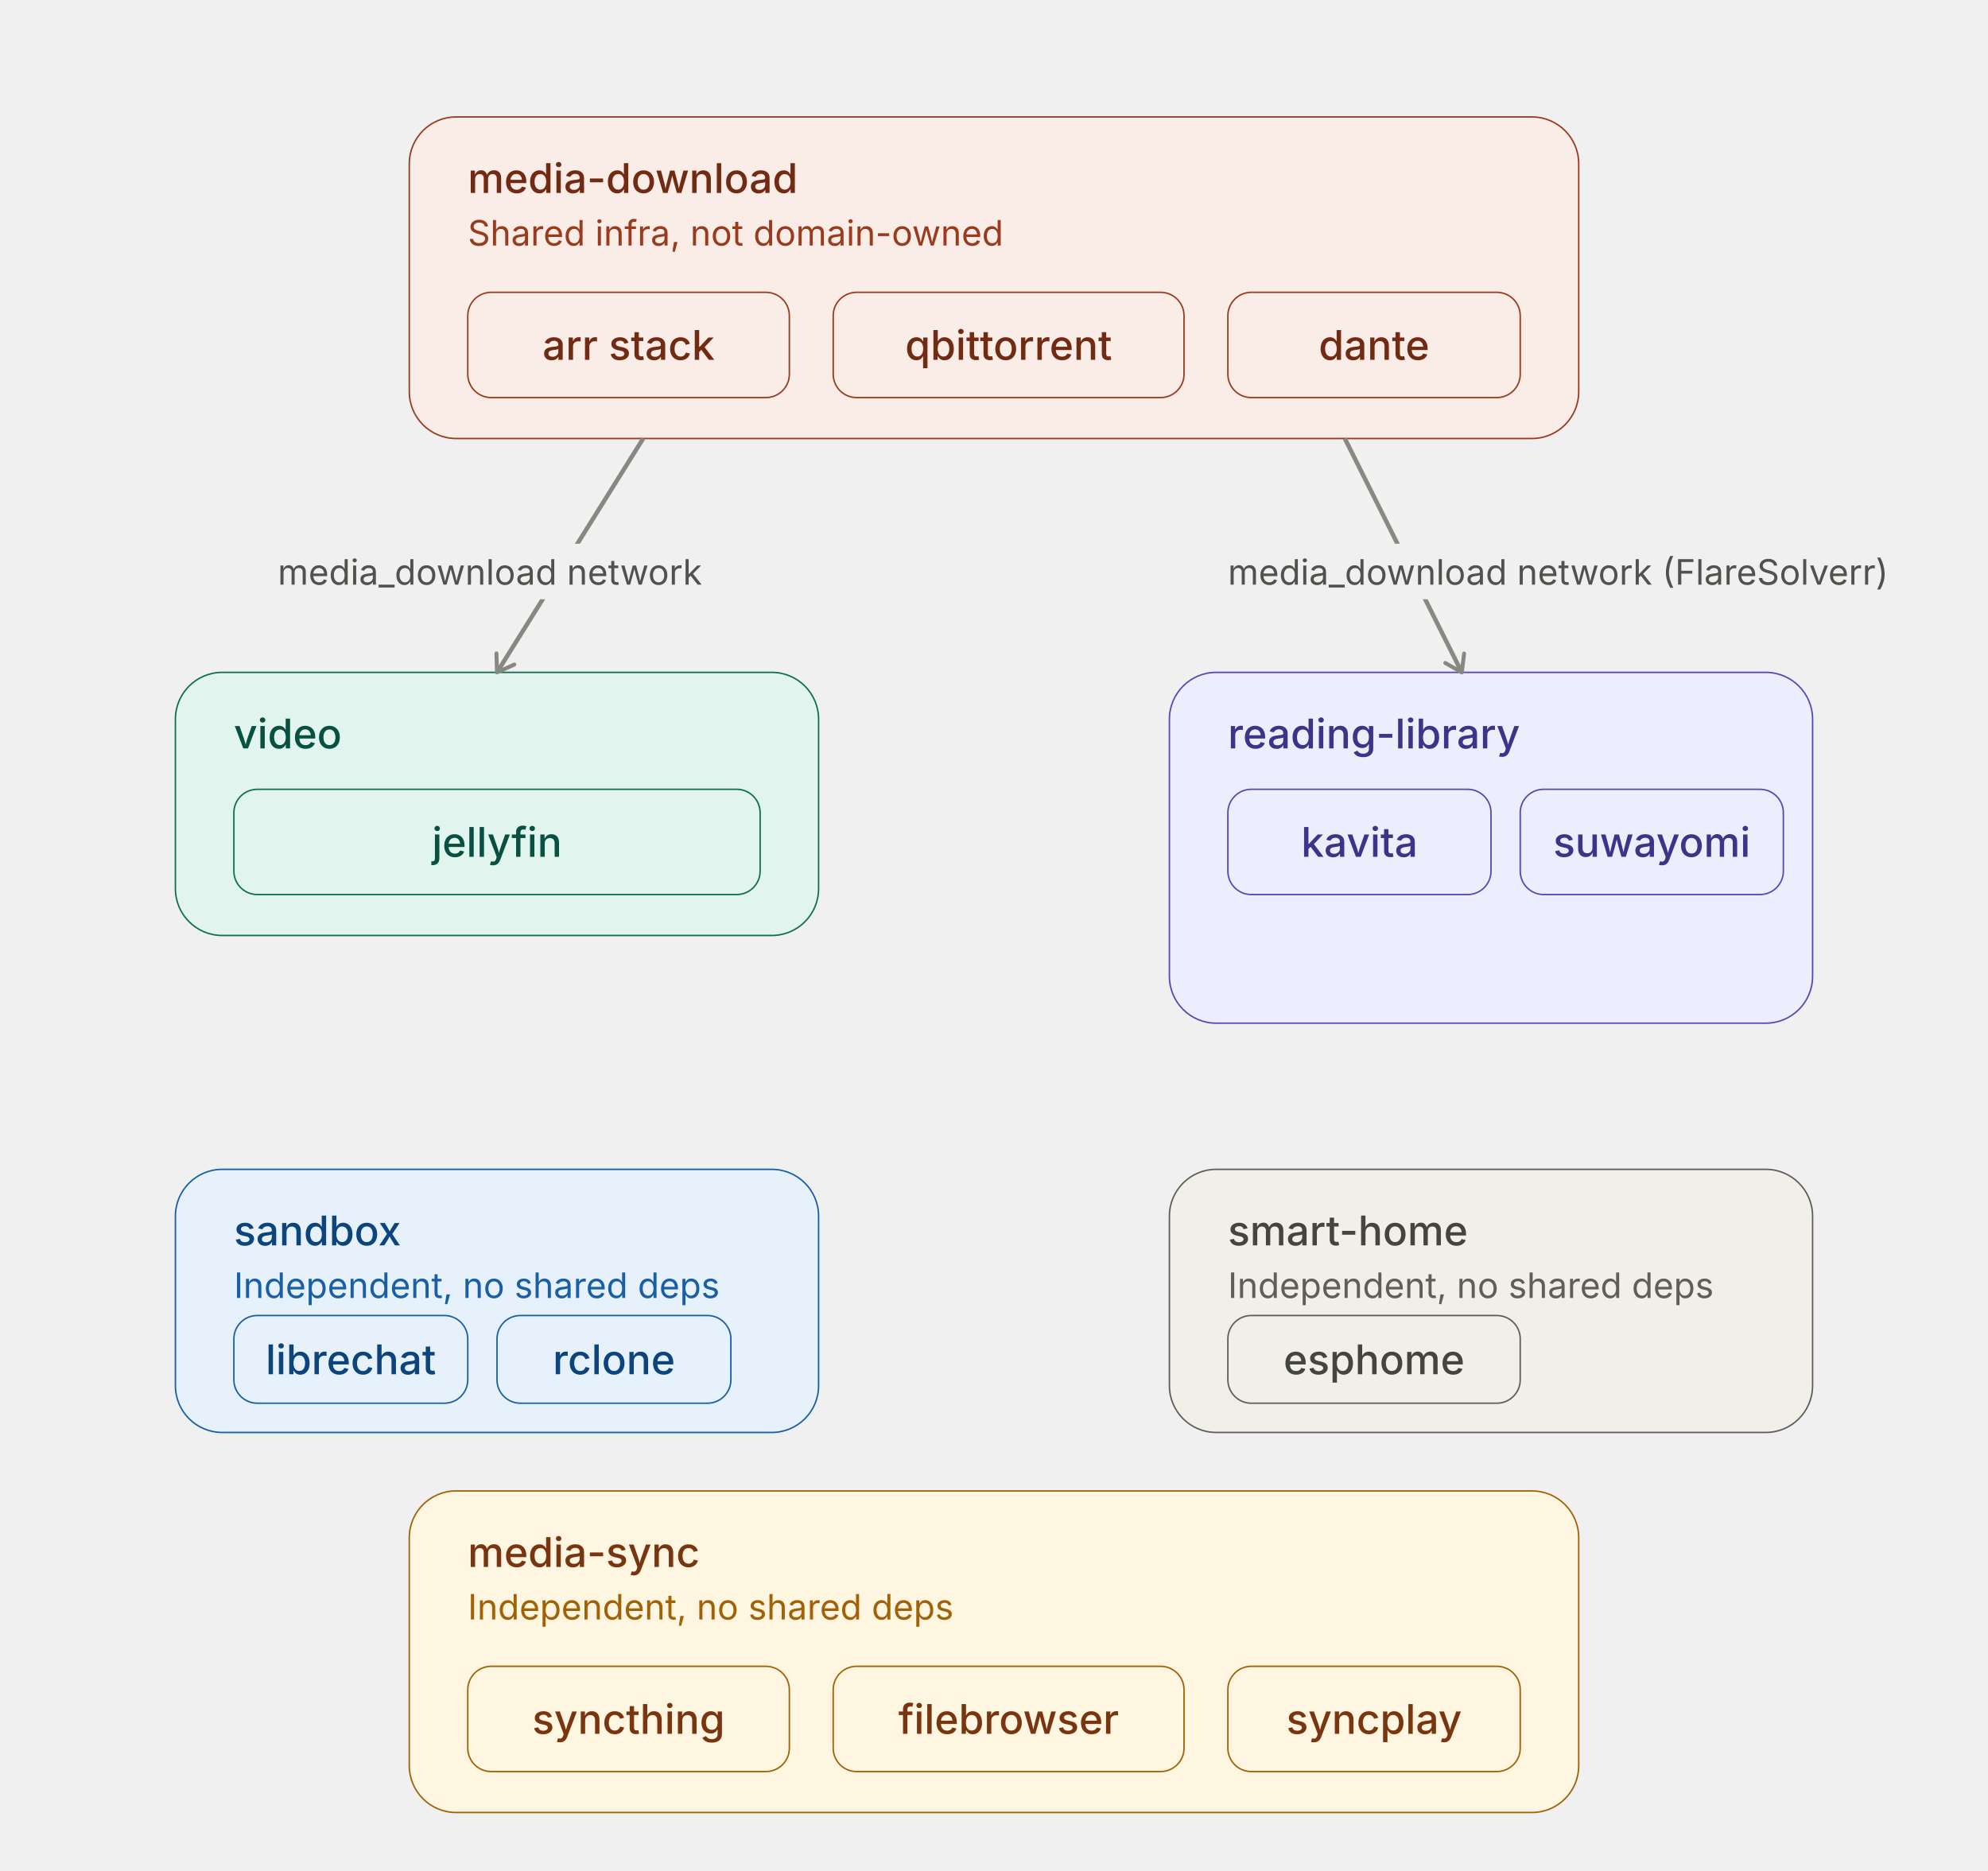
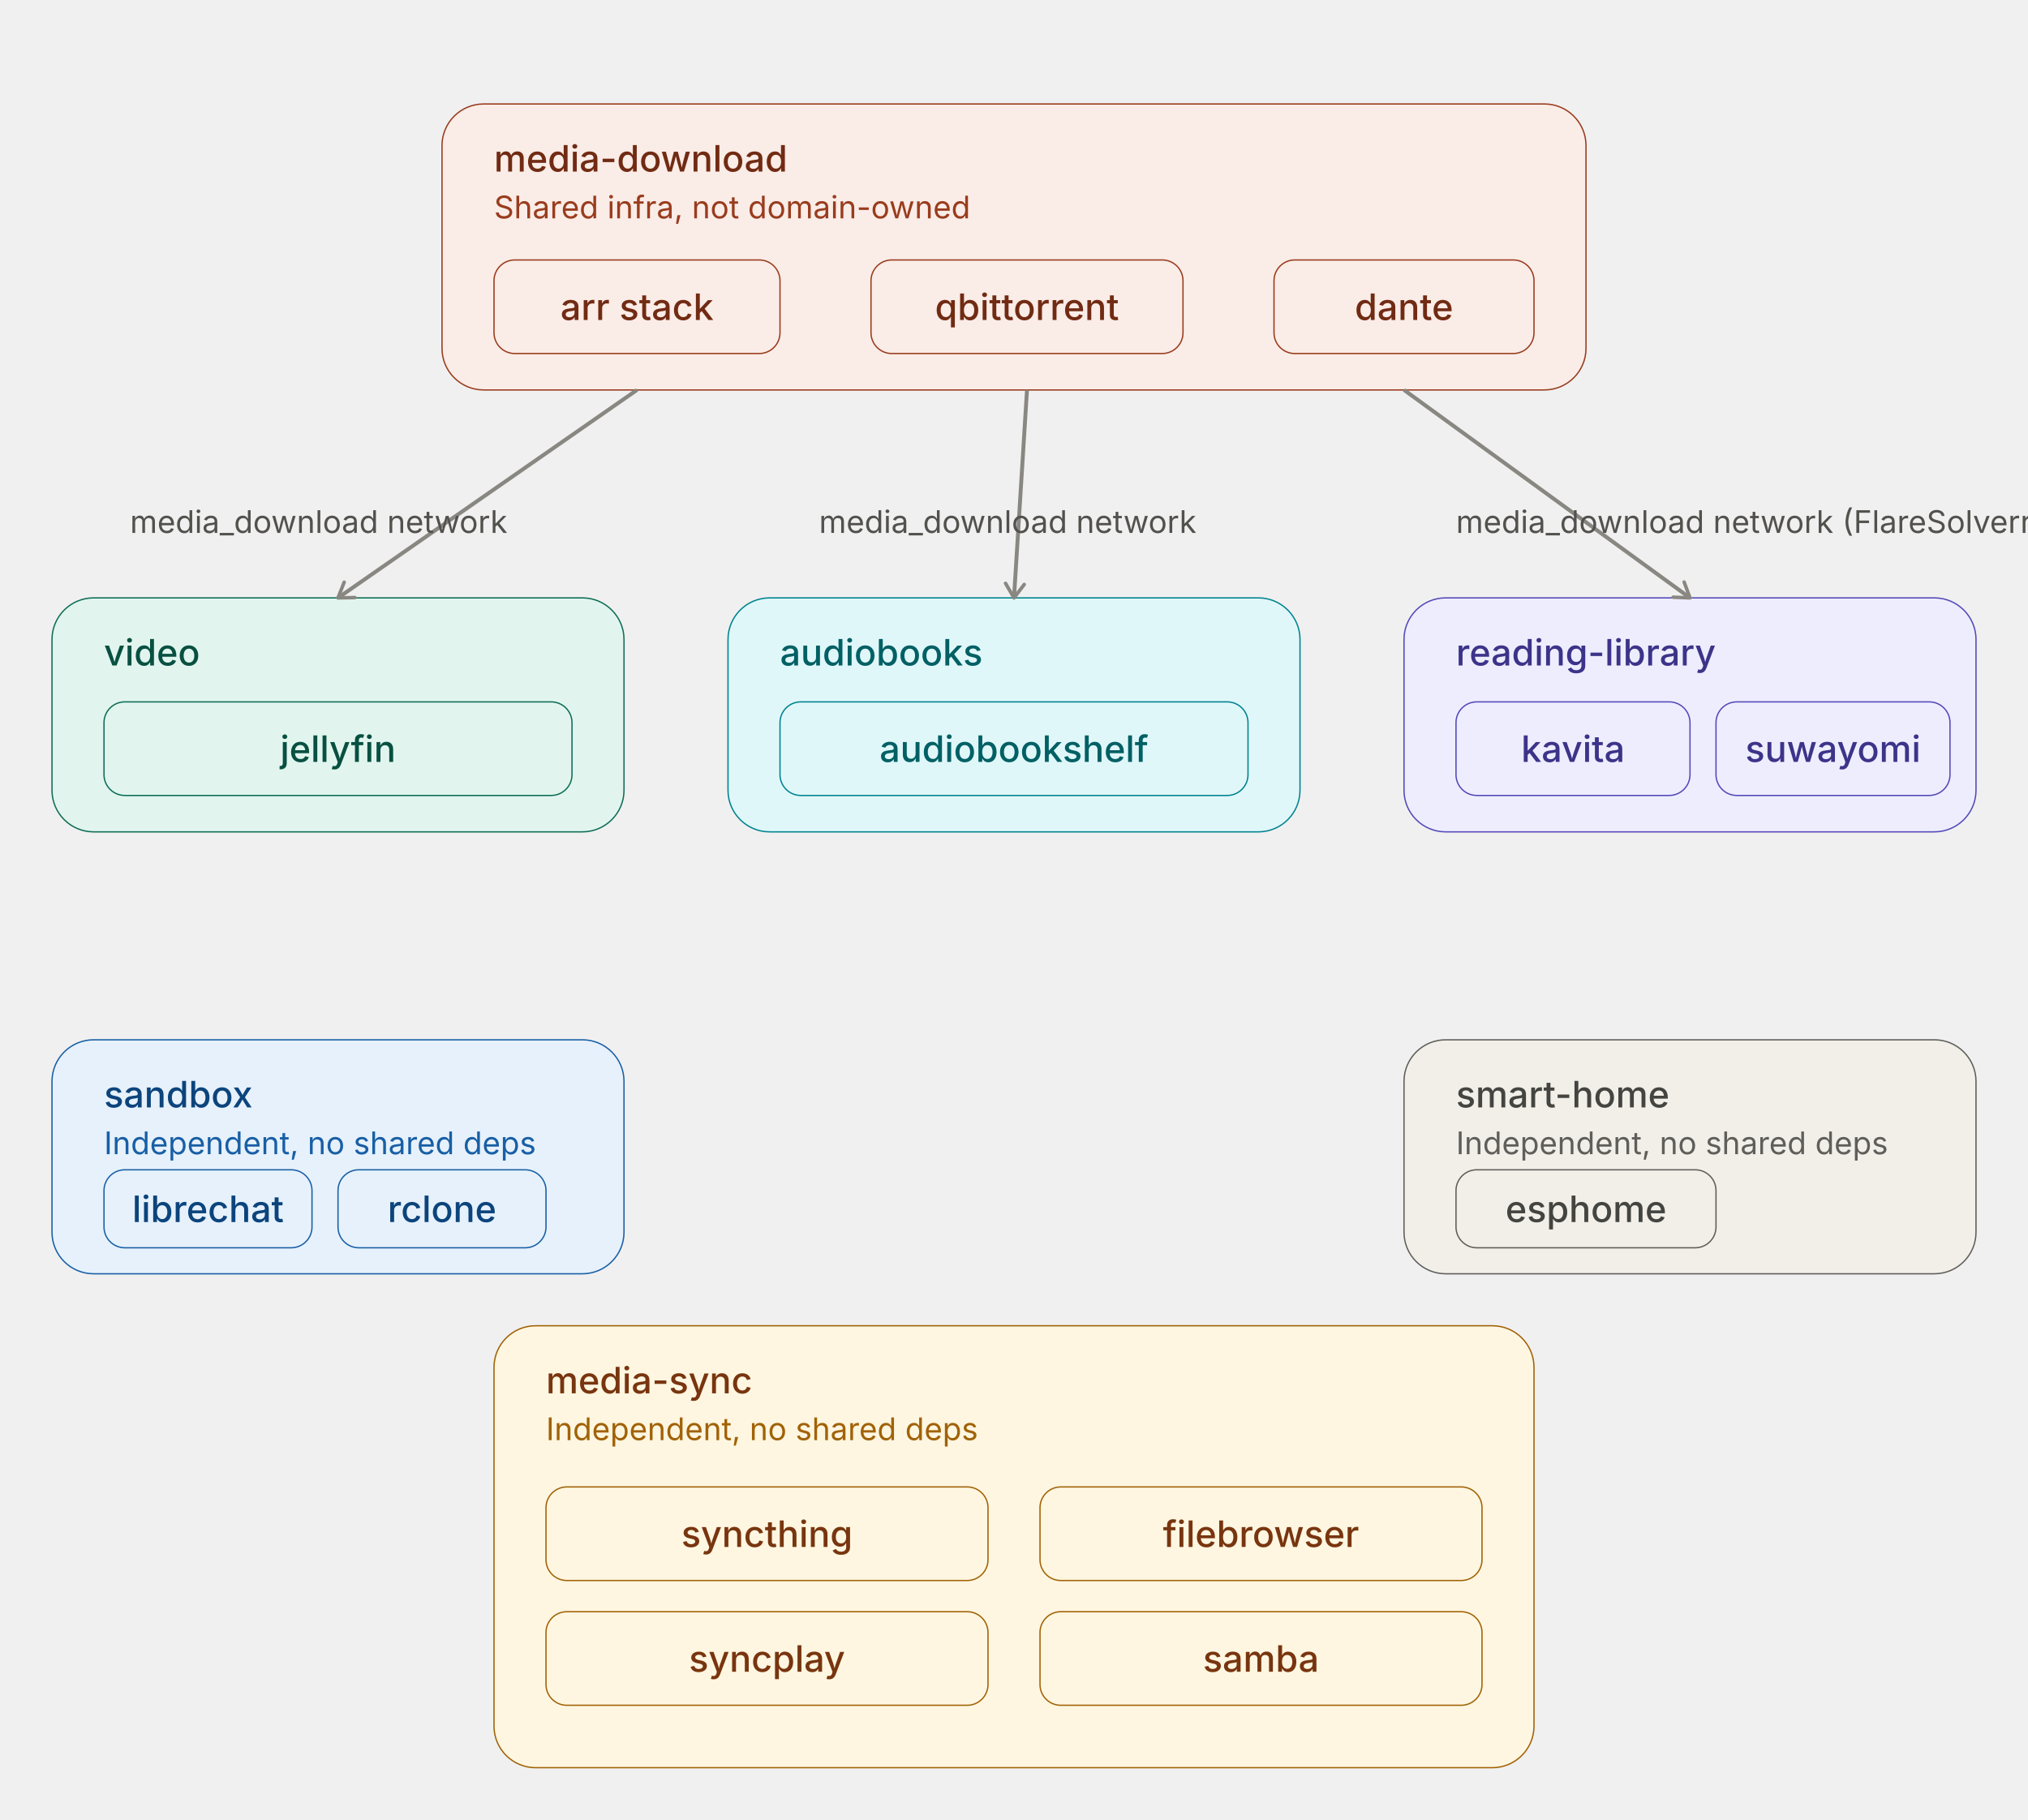
- <svg xmlns="http://www.w3.org/2000/svg" width="100%" viewBox="0 0 680 640" role="img" style="">
+ <svg xmlns="http://www.w3.org/2000/svg" width="100%" viewBox="0 0 780 700" role="img">
  <defs>
    <marker id="arrow" viewBox="0 0 10 10" refX="8" refY="5" markerWidth="6" markerHeight="6" orient="auto-start-reverse">
      <path d="M2 1L8 5L2 9" fill="none" stroke="context-stroke" stroke-width="1.5" stroke-linecap="round" stroke-linejoin="round" />
    </marker>
-     <mask id="imagine-text-gaps-k8gsyh" maskUnits="userSpaceOnUse">
-       <rect x="0" y="0" width="680" height="520" fill="white" />
-       <rect x="156" y="50" width="118.976" height="22" fill="black" rx="2" />
-       <rect x="155" y="70" width="189.206" height="19" fill="black" rx="2" />
-       <rect x="180.695" y="107" width="68.477" height="22" fill="black" rx="2" />
-       <rect x="302.609" y="107" width="84.796" height="22" fill="black" rx="2" />
-       <rect x="445.609" y="107" width="48.59" height="22" fill="black" rx="2" />
-       <rect x="75" y="240" width="46.616" height="22" fill="black" rx="2" />
-       <rect x="141.375" y="277" width="55.778" height="22" fill="black" rx="2" />
-       <rect x="416" y="240" width="107.475" height="22" fill="black" rx="2" />
-       <rect x="440.789" y="277" width="49.655" height="22" fill="black" rx="2" />
-       <rect x="526.977" y="277" width="75.426" height="22" fill="black" rx="2" />
-       <rect x="91" y="186" width="154.378" height="19" fill="black" rx="2" />
-       <rect x="416" y="186" width="234.244" height="19" fill="black" rx="2" />
-       <rect x="75" y="410" width="66.678" height="22" fill="black" rx="2" />
-       <rect x="76" y="430" width="173.286" height="19" fill="black" rx="2" />
-       <rect x="86.141" y="454" width="68.725" height="22" fill="black" rx="2" />
-       <rect x="184.953" y="454" width="50.901" height="22" fill="black" rx="2" />
-       <rect x="415" y="410" width="91.157" height="22" fill="black" rx="2" />
-       <rect x="416" y="430" width="173.286" height="19" fill="black" rx="2" />
-       <rect x="434.289" y="454" width="71.235" height="22" fill="black" rx="2" />
-     </mask>
  </defs>
-   <g style="fill:rgb(0, 0, 0);stroke:none;color:rgb(11, 11, 11);stroke-width:1px;stroke-linecap:butt;stroke-linejoin:miter;opacity:1;font-family:&quot;Anthropic Sans&quot;, -apple-system, BlinkMacSystemFont, &quot;Segoe UI&quot;, sans-serif;font-size:16px;font-weight:400;text-anchor:start;dominant-baseline:auto">
-     <rect x="140" y="40" width="400" height="110" rx="16" stroke-width="0.5" style="fill:rgb(250, 236, 231);stroke:rgb(153, 60, 29);color:rgb(11, 11, 11);stroke-width:0.5px;stroke-linecap:butt;stroke-linejoin:miter;opacity:1;font-family:&quot;Anthropic Sans&quot;, -apple-system, BlinkMacSystemFont, &quot;Segoe UI&quot;, sans-serif;font-size:16px;font-weight:400;text-anchor:start;dominant-baseline:auto" />
-     <text x="160" y="66" style="fill:rgb(113, 43, 19);stroke:none;color:rgb(11, 11, 11);stroke-width:1px;stroke-linecap:butt;stroke-linejoin:miter;opacity:1;font-family:&quot;Anthropic Sans&quot;, -apple-system, BlinkMacSystemFont, &quot;Segoe UI&quot;, sans-serif;font-size:14px;font-weight:500;text-anchor:start;dominant-baseline:auto">media-download</text>
-     <text x="160" y="84" style="fill:rgb(153, 60, 29);stroke:none;color:rgb(11, 11, 11);stroke-width:1px;stroke-linecap:butt;stroke-linejoin:miter;opacity:1;font-family:&quot;Anthropic Sans&quot;, -apple-system, BlinkMacSystemFont, &quot;Segoe UI&quot;, sans-serif;font-size:12px;font-weight:400;text-anchor:start;dominant-baseline:auto">Shared infra, not domain-owned</text>
-   </g>
-   <g style="fill:rgb(0, 0, 0);stroke:none;color:rgb(11, 11, 11);stroke-width:1px;stroke-linecap:butt;stroke-linejoin:miter;opacity:1;font-family:&quot;Anthropic Sans&quot;, -apple-system, BlinkMacSystemFont, &quot;Segoe UI&quot;, sans-serif;font-size:16px;font-weight:400;text-anchor:start;dominant-baseline:auto">
-     <rect x="160" y="100" width="110" height="36" rx="8" stroke-width="0.5" style="fill:rgb(250, 236, 231);stroke:rgb(153, 60, 29);color:rgb(11, 11, 11);stroke-width:0.5px;stroke-linecap:butt;stroke-linejoin:miter;opacity:1;font-family:&quot;Anthropic Sans&quot;, -apple-system, BlinkMacSystemFont, &quot;Segoe UI&quot;, sans-serif;font-size:16px;font-weight:400;text-anchor:start;dominant-baseline:auto" />
-     <text x="215" y="118" text-anchor="middle" dominant-baseline="central" style="fill:rgb(113, 43, 19);stroke:none;color:rgb(11, 11, 11);stroke-width:1px;stroke-linecap:butt;stroke-linejoin:miter;opacity:1;font-family:&quot;Anthropic Sans&quot;, -apple-system, BlinkMacSystemFont, &quot;Segoe UI&quot;, sans-serif;font-size:14px;font-weight:500;text-anchor:middle;dominant-baseline:central">arr stack</text>
-   </g>
-   <g style="fill:rgb(0, 0, 0);stroke:none;color:rgb(11, 11, 11);stroke-width:1px;stroke-linecap:butt;stroke-linejoin:miter;opacity:1;font-family:&quot;Anthropic Sans&quot;, -apple-system, BlinkMacSystemFont, &quot;Segoe UI&quot;, sans-serif;font-size:16px;font-weight:400;text-anchor:start;dominant-baseline:auto">
-     <rect x="285" y="100" width="120" height="36" rx="8" stroke-width="0.5" style="fill:rgb(250, 236, 231);stroke:rgb(153, 60, 29);color:rgb(11, 11, 11);stroke-width:0.5px;stroke-linecap:butt;stroke-linejoin:miter;opacity:1;font-family:&quot;Anthropic Sans&quot;, -apple-system, BlinkMacSystemFont, &quot;Segoe UI&quot;, sans-serif;font-size:16px;font-weight:400;text-anchor:start;dominant-baseline:auto" />
-     <text x="345" y="118" text-anchor="middle" dominant-baseline="central" style="fill:rgb(113, 43, 19);stroke:none;color:rgb(11, 11, 11);stroke-width:1px;stroke-linecap:butt;stroke-linejoin:miter;opacity:1;font-family:&quot;Anthropic Sans&quot;, -apple-system, BlinkMacSystemFont, &quot;Segoe UI&quot;, sans-serif;font-size:14px;font-weight:500;text-anchor:middle;dominant-baseline:central">qbittorrent</text>
-   </g>
-   <g style="fill:rgb(0, 0, 0);stroke:none;color:rgb(11, 11, 11);stroke-width:1px;stroke-linecap:butt;stroke-linejoin:miter;opacity:1;font-family:&quot;Anthropic Sans&quot;, -apple-system, BlinkMacSystemFont, &quot;Segoe UI&quot;, sans-serif;font-size:16px;font-weight:400;text-anchor:start;dominant-baseline:auto">
-     <rect x="420" y="100" width="100" height="36" rx="8" stroke-width="0.5" style="fill:rgb(250, 236, 231);stroke:rgb(153, 60, 29);color:rgb(11, 11, 11);stroke-width:0.5px;stroke-linecap:butt;stroke-linejoin:miter;opacity:1;font-family:&quot;Anthropic Sans&quot;, -apple-system, BlinkMacSystemFont, &quot;Segoe UI&quot;, sans-serif;font-size:16px;font-weight:400;text-anchor:start;dominant-baseline:auto" />
-     <text x="470" y="118" text-anchor="middle" dominant-baseline="central" style="fill:rgb(113, 43, 19);stroke:none;color:rgb(11, 11, 11);stroke-width:1px;stroke-linecap:butt;stroke-linejoin:miter;opacity:1;font-family:&quot;Anthropic Sans&quot;, -apple-system, BlinkMacSystemFont, &quot;Segoe UI&quot;, sans-serif;font-size:14px;font-weight:500;text-anchor:middle;dominant-baseline:central">dante</text>
-   </g>
-   <g style="fill:rgb(0, 0, 0);stroke:none;color:rgb(11, 11, 11);stroke-width:1px;stroke-linecap:butt;stroke-linejoin:miter;opacity:1;font-family:&quot;Anthropic Sans&quot;, -apple-system, BlinkMacSystemFont, &quot;Segoe UI&quot;, sans-serif;font-size:16px;font-weight:400;text-anchor:start;dominant-baseline:auto">
-     <rect x="60" y="230" width="220" height="90" rx="16" stroke-width="0.5" style="fill:rgb(225, 245, 238);stroke:rgb(15, 110, 86);color:rgb(11, 11, 11);stroke-width:0.5px;stroke-linecap:butt;stroke-linejoin:miter;opacity:1;font-family:&quot;Anthropic Sans&quot;, -apple-system, BlinkMacSystemFont, &quot;Segoe UI&quot;, sans-serif;font-size:16px;font-weight:400;text-anchor:start;dominant-baseline:auto" />
-     <text x="80" y="256" style="fill:rgb(8, 80, 65);stroke:none;color:rgb(11, 11, 11);stroke-width:1px;stroke-linecap:butt;stroke-linejoin:miter;opacity:1;font-family:&quot;Anthropic Sans&quot;, -apple-system, BlinkMacSystemFont, &quot;Segoe UI&quot;, sans-serif;font-size:14px;font-weight:500;text-anchor:start;dominant-baseline:auto">video</text>
-   </g>
-   <g style="fill:rgb(0, 0, 0);stroke:none;color:rgb(11, 11, 11);stroke-width:1px;stroke-linecap:butt;stroke-linejoin:miter;opacity:1;font-family:&quot;Anthropic Sans&quot;, -apple-system, BlinkMacSystemFont, &quot;Segoe UI&quot;, sans-serif;font-size:16px;font-weight:400;text-anchor:start;dominant-baseline:auto">
-     <rect x="80" y="270" width="180" height="36" rx="8" stroke-width="0.5" style="fill:rgb(225, 245, 238);stroke:rgb(15, 110, 86);color:rgb(11, 11, 11);stroke-width:0.5px;stroke-linecap:butt;stroke-linejoin:miter;opacity:1;font-family:&quot;Anthropic Sans&quot;, -apple-system, BlinkMacSystemFont, &quot;Segoe UI&quot;, sans-serif;font-size:16px;font-weight:400;text-anchor:start;dominant-baseline:auto" />
-     <text x="170" y="288" text-anchor="middle" dominant-baseline="central" style="fill:rgb(8, 80, 65);stroke:none;color:rgb(11, 11, 11);stroke-width:1px;stroke-linecap:butt;stroke-linejoin:miter;opacity:1;font-family:&quot;Anthropic Sans&quot;, -apple-system, BlinkMacSystemFont, &quot;Segoe UI&quot;, sans-serif;font-size:14px;font-weight:500;text-anchor:middle;dominant-baseline:central">jellyfin</text>
-   </g>
-   <g style="fill:rgb(0, 0, 0);stroke:none;color:rgb(11, 11, 11);stroke-width:1px;stroke-linecap:butt;stroke-linejoin:miter;opacity:1;font-family:&quot;Anthropic Sans&quot;, -apple-system, BlinkMacSystemFont, &quot;Segoe UI&quot;, sans-serif;font-size:16px;font-weight:400;text-anchor:start;dominant-baseline:auto">
-     <rect x="400" y="230" width="220" height="120" rx="16" stroke-width="0.5" style="fill:rgb(238, 237, 254);stroke:rgb(83, 74, 183);color:rgb(11, 11, 11);stroke-width:0.5px;stroke-linecap:butt;stroke-linejoin:miter;opacity:1;font-family:&quot;Anthropic Sans&quot;, -apple-system, BlinkMacSystemFont, &quot;Segoe UI&quot;, sans-serif;font-size:16px;font-weight:400;text-anchor:start;dominant-baseline:auto" />
-     <text x="420" y="256" style="fill:rgb(60, 52, 137);stroke:none;color:rgb(11, 11, 11);stroke-width:1px;stroke-linecap:butt;stroke-linejoin:miter;opacity:1;font-family:&quot;Anthropic Sans&quot;, -apple-system, BlinkMacSystemFont, &quot;Segoe UI&quot;, sans-serif;font-size:14px;font-weight:500;text-anchor:start;dominant-baseline:auto">reading-library</text>
-   </g>
-   <g style="fill:rgb(0, 0, 0);stroke:none;color:rgb(11, 11, 11);stroke-width:1px;stroke-linecap:butt;stroke-linejoin:miter;opacity:1;font-family:&quot;Anthropic Sans&quot;, -apple-system, BlinkMacSystemFont, &quot;Segoe UI&quot;, sans-serif;font-size:16px;font-weight:400;text-anchor:start;dominant-baseline:auto">
-     <rect x="420" y="270" width="90" height="36" rx="8" stroke-width="0.5" style="fill:rgb(238, 237, 254);stroke:rgb(83, 74, 183);color:rgb(11, 11, 11);stroke-width:0.5px;stroke-linecap:butt;stroke-linejoin:miter;opacity:1;font-family:&quot;Anthropic Sans&quot;, -apple-system, BlinkMacSystemFont, &quot;Segoe UI&quot;, sans-serif;font-size:16px;font-weight:400;text-anchor:start;dominant-baseline:auto" />
-     <text x="465" y="288" text-anchor="middle" dominant-baseline="central" style="fill:rgb(60, 52, 137);stroke:none;color:rgb(11, 11, 11);stroke-width:1px;stroke-linecap:butt;stroke-linejoin:miter;opacity:1;font-family:&quot;Anthropic Sans&quot;, -apple-system, BlinkMacSystemFont, &quot;Segoe UI&quot;, sans-serif;font-size:14px;font-weight:500;text-anchor:middle;dominant-baseline:central">kavita</text>
-   </g>
-   <g style="fill:rgb(0, 0, 0);stroke:none;color:rgb(11, 11, 11);stroke-width:1px;stroke-linecap:butt;stroke-linejoin:miter;opacity:1;font-family:&quot;Anthropic Sans&quot;, -apple-system, BlinkMacSystemFont, &quot;Segoe UI&quot;, sans-serif;font-size:16px;font-weight:400;text-anchor:start;dominant-baseline:auto">
-     <rect x="520" y="270" width="90" height="36" rx="8" stroke-width="0.5" style="fill:rgb(238, 237, 254);stroke:rgb(83, 74, 183);color:rgb(11, 11, 11);stroke-width:0.5px;stroke-linecap:butt;stroke-linejoin:miter;opacity:1;font-family:&quot;Anthropic Sans&quot;, -apple-system, BlinkMacSystemFont, &quot;Segoe UI&quot;, sans-serif;font-size:16px;font-weight:400;text-anchor:start;dominant-baseline:auto" />
-     <text x="565" y="288" text-anchor="middle" dominant-baseline="central" style="fill:rgb(60, 52, 137);stroke:none;color:rgb(11, 11, 11);stroke-width:1px;stroke-linecap:butt;stroke-linejoin:miter;opacity:1;font-family:&quot;Anthropic Sans&quot;, -apple-system, BlinkMacSystemFont, &quot;Segoe UI&quot;, sans-serif;font-size:14px;font-weight:500;text-anchor:middle;dominant-baseline:central">suwayomi</text>
-   </g>
-   <path d="M220 150 L170 230" fill="none" marker-end="url(#arrow)" mask="url(#imagine-text-gaps-k8gsyh)" style="fill:none;stroke:rgb(137, 135, 129);color:rgb(11, 11, 11);stroke-width:1.5px;stroke-linecap:butt;stroke-linejoin:miter;opacity:1;font-family:&quot;Anthropic Sans&quot;, -apple-system, BlinkMacSystemFont, &quot;Segoe UI&quot;, sans-serif;font-size:16px;font-weight:400;text-anchor:start;dominant-baseline:auto" />
-   <path d="M460 150 L500 230" fill="none" marker-end="url(#arrow)" mask="url(#imagine-text-gaps-k8gsyh)" style="fill:none;stroke:rgb(137, 135, 129);color:rgb(11, 11, 11);stroke-width:1.5px;stroke-linecap:butt;stroke-linejoin:miter;opacity:1;font-family:&quot;Anthropic Sans&quot;, -apple-system, BlinkMacSystemFont, &quot;Segoe UI&quot;, sans-serif;font-size:16px;font-weight:400;text-anchor:start;dominant-baseline:auto" />
-   <text x="95" y="200" style="fill:rgb(82, 81, 78);stroke:none;color:rgb(11, 11, 11);stroke-width:1px;stroke-linecap:butt;stroke-linejoin:miter;opacity:1;font-family:&quot;Anthropic Sans&quot;, -apple-system, BlinkMacSystemFont, &quot;Segoe UI&quot;, sans-serif;font-size:12px;font-weight:400;text-anchor:start;dominant-baseline:auto">media_download network</text>
-   <text x="420" y="200" style="fill:rgb(82, 81, 78);stroke:none;color:rgb(11, 11, 11);stroke-width:1px;stroke-linecap:butt;stroke-linejoin:miter;opacity:1;font-family:&quot;Anthropic Sans&quot;, -apple-system, BlinkMacSystemFont, &quot;Segoe UI&quot;, sans-serif;font-size:12px;font-weight:400;text-anchor:start;dominant-baseline:auto">media_download network (FlareSolverr)</text>
-   <g style="fill:rgb(0, 0, 0);stroke:none;color:rgb(11, 11, 11);stroke-width:1px;stroke-linecap:butt;stroke-linejoin:miter;opacity:1;font-family:&quot;Anthropic Sans&quot;, -apple-system, BlinkMacSystemFont, &quot;Segoe UI&quot;, sans-serif;font-size:16px;font-weight:400;text-anchor:start;dominant-baseline:auto">
-     <rect x="60" y="400" width="220" height="90" rx="16" stroke-width="0.5" style="fill:rgb(230, 241, 251);stroke:rgb(24, 95, 165);color:rgb(11, 11, 11);stroke-width:0.5px;stroke-linecap:butt;stroke-linejoin:miter;opacity:1;font-family:&quot;Anthropic Sans&quot;, -apple-system, BlinkMacSystemFont, &quot;Segoe UI&quot;, sans-serif;font-size:16px;font-weight:400;text-anchor:start;dominant-baseline:auto" />
-     <text x="80" y="426" style="fill:rgb(12, 68, 124);stroke:none;color:rgb(11, 11, 11);stroke-width:1px;stroke-linecap:butt;stroke-linejoin:miter;opacity:1;font-family:&quot;Anthropic Sans&quot;, -apple-system, BlinkMacSystemFont, &quot;Segoe UI&quot;, sans-serif;font-size:14px;font-weight:500;text-anchor:start;dominant-baseline:auto">sandbox</text>
-     <text x="80" y="444" style="fill:rgb(24, 95, 165);stroke:none;color:rgb(11, 11, 11);stroke-width:1px;stroke-linecap:butt;stroke-linejoin:miter;opacity:1;font-family:&quot;Anthropic Sans&quot;, -apple-system, BlinkMacSystemFont, &quot;Segoe UI&quot;, sans-serif;font-size:12px;font-weight:400;text-anchor:start;dominant-baseline:auto">Independent, no shared deps</text>
-   </g>
-   <g style="fill:rgb(0, 0, 0);stroke:none;color:rgb(11, 11, 11);stroke-width:1px;stroke-linecap:butt;stroke-linejoin:miter;opacity:1;font-family:&quot;Anthropic Sans&quot;, -apple-system, BlinkMacSystemFont, &quot;Segoe UI&quot;, sans-serif;font-size:16px;font-weight:400;text-anchor:start;dominant-baseline:auto">
-     <rect x="80" y="450" width="80" height="30" rx="8" stroke-width="0.5" style="fill:rgb(230, 241, 251);stroke:rgb(24, 95, 165);color:rgb(11, 11, 11);stroke-width:0.5px;stroke-linecap:butt;stroke-linejoin:miter;opacity:1;font-family:&quot;Anthropic Sans&quot;, -apple-system, BlinkMacSystemFont, &quot;Segoe UI&quot;, sans-serif;font-size:16px;font-weight:400;text-anchor:start;dominant-baseline:auto" />
-     <text x="120" y="465" text-anchor="middle" dominant-baseline="central" style="fill:rgb(12, 68, 124);stroke:none;color:rgb(11, 11, 11);stroke-width:1px;stroke-linecap:butt;stroke-linejoin:miter;opacity:1;font-family:&quot;Anthropic Sans&quot;, -apple-system, BlinkMacSystemFont, &quot;Segoe UI&quot;, sans-serif;font-size:14px;font-weight:500;text-anchor:middle;dominant-baseline:central">librechat</text>
-   </g>
-   <g style="fill:rgb(0, 0, 0);stroke:none;color:rgb(11, 11, 11);stroke-width:1px;stroke-linecap:butt;stroke-linejoin:miter;opacity:1;font-family:&quot;Anthropic Sans&quot;, -apple-system, BlinkMacSystemFont, &quot;Segoe UI&quot;, sans-serif;font-size:16px;font-weight:400;text-anchor:start;dominant-baseline:auto">
-     <rect x="170" y="450" width="80" height="30" rx="8" stroke-width="0.5" style="fill:rgb(230, 241, 251);stroke:rgb(24, 95, 165);color:rgb(11, 11, 11);stroke-width:0.5px;stroke-linecap:butt;stroke-linejoin:miter;opacity:1;font-family:&quot;Anthropic Sans&quot;, -apple-system, BlinkMacSystemFont, &quot;Segoe UI&quot;, sans-serif;font-size:16px;font-weight:400;text-anchor:start;dominant-baseline:auto" />
-     <text x="210" y="465" text-anchor="middle" dominant-baseline="central" style="fill:rgb(12, 68, 124);stroke:none;color:rgb(11, 11, 11);stroke-width:1px;stroke-linecap:butt;stroke-linejoin:miter;opacity:1;font-family:&quot;Anthropic Sans&quot;, -apple-system, BlinkMacSystemFont, &quot;Segoe UI&quot;, sans-serif;font-size:14px;font-weight:500;text-anchor:middle;dominant-baseline:central">rclone</text>
-   </g>
-   <g style="fill:rgb(0, 0, 0);stroke:none;color:rgb(11, 11, 11);stroke-width:1px;stroke-linecap:butt;stroke-linejoin:miter;opacity:1;font-family:&quot;Anthropic Sans&quot;, -apple-system, BlinkMacSystemFont, &quot;Segoe UI&quot;, sans-serif;font-size:16px;font-weight:400;text-anchor:start;dominant-baseline:auto">
-     <rect x="400" y="400" width="220" height="90" rx="16" stroke-width="0.5" style="fill:rgb(241, 239, 232);stroke:rgb(95, 94, 90);color:rgb(11, 11, 11);stroke-width:0.5px;stroke-linecap:butt;stroke-linejoin:miter;opacity:1;font-family:&quot;Anthropic Sans&quot;, -apple-system, BlinkMacSystemFont, &quot;Segoe UI&quot;, sans-serif;font-size:16px;font-weight:400;text-anchor:start;dominant-baseline:auto" />
-     <text x="420" y="426" style="fill:rgb(68, 68, 65);stroke:none;color:rgb(11, 11, 11);stroke-width:1px;stroke-linecap:butt;stroke-linejoin:miter;opacity:1;font-family:&quot;Anthropic Sans&quot;, -apple-system, BlinkMacSystemFont, &quot;Segoe UI&quot;, sans-serif;font-size:14px;font-weight:500;text-anchor:start;dominant-baseline:auto">smart-home</text>
-     <text x="420" y="444" style="fill:rgb(95, 94, 90);stroke:none;color:rgb(11, 11, 11);stroke-width:1px;stroke-linecap:butt;stroke-linejoin:miter;opacity:1;font-family:&quot;Anthropic Sans&quot;, -apple-system, BlinkMacSystemFont, &quot;Segoe UI&quot;, sans-serif;font-size:12px;font-weight:400;text-anchor:start;dominant-baseline:auto">Independent, no shared deps</text>
-   </g>
-   <g style="fill:rgb(0, 0, 0);stroke:none;color:rgb(11, 11, 11);stroke-width:1px;stroke-linecap:butt;stroke-linejoin:miter;opacity:1;font-family:&quot;Anthropic Sans&quot;, -apple-system, BlinkMacSystemFont, &quot;Segoe UI&quot;, sans-serif;font-size:16px;font-weight:400;text-anchor:start;dominant-baseline:auto">
-     <rect x="420" y="450" width="100" height="30" rx="8" stroke-width="0.5" style="fill:rgb(241, 239, 232);stroke:rgb(95, 94, 90);color:rgb(11, 11, 11);stroke-width:0.5px;stroke-linecap:butt;stroke-linejoin:miter;opacity:1;font-family:&quot;Anthropic Sans&quot;, -apple-system, BlinkMacSystemFont, &quot;Segoe UI&quot;, sans-serif;font-size:16px;font-weight:400;text-anchor:start;dominant-baseline:auto" />
-     <text x="470" y="465" text-anchor="middle" dominant-baseline="central" style="fill:rgb(68, 68, 65);stroke:none;color:rgb(11, 11, 11);stroke-width:1px;stroke-linecap:butt;stroke-linejoin:miter;opacity:1;font-family:&quot;Anthropic Sans&quot;, -apple-system, BlinkMacSystemFont, &quot;Segoe UI&quot;, sans-serif;font-size:14px;font-weight:500;text-anchor:middle;dominant-baseline:central">esphome</text>
-   </g>
-   <g style="fill:rgb(0, 0, 0);stroke:none;color:rgb(11, 11, 11);stroke-width:1px;stroke-linecap:butt;stroke-linejoin:miter;opacity:1;font-family:&quot;Anthropic Sans&quot;, -apple-system, BlinkMacSystemFont, &quot;Segoe UI&quot;, sans-serif;font-size:16px;font-weight:400;text-anchor:start;dominant-baseline:auto">
-     <rect x="140" y="510" width="400" height="110" rx="16" stroke-width="0.5" style="fill:rgb(254, 246, 224);stroke:rgb(161, 98, 7);color:rgb(11, 11, 11);stroke-width:0.5px;stroke-linecap:butt;stroke-linejoin:miter;opacity:1;font-family:&quot;Anthropic Sans&quot;, -apple-system, BlinkMacSystemFont, &quot;Segoe UI&quot;, sans-serif;font-size:16px;font-weight:400;text-anchor:start;dominant-baseline:auto" />
-     <text x="160" y="536" style="fill:rgb(120, 53, 15);stroke:none;color:rgb(11, 11, 11);stroke-width:1px;stroke-linecap:butt;stroke-linejoin:miter;opacity:1;font-family:&quot;Anthropic Sans&quot;, -apple-system, BlinkMacSystemFont, &quot;Segoe UI&quot;, sans-serif;font-size:14px;font-weight:500;text-anchor:start;dominant-baseline:auto">media-sync</text>
-     <text x="160" y="554" style="fill:rgb(161, 98, 7);stroke:none;color:rgb(11, 11, 11);stroke-width:1px;stroke-linecap:butt;stroke-linejoin:miter;opacity:1;font-family:&quot;Anthropic Sans&quot;, -apple-system, BlinkMacSystemFont, &quot;Segoe UI&quot;, sans-serif;font-size:12px;font-weight:400;text-anchor:start;dominant-baseline:auto">Independent, no shared deps</text>
-   </g>
-   <g style="fill:rgb(0, 0, 0);stroke:none;color:rgb(11, 11, 11);stroke-width:1px;stroke-linecap:butt;stroke-linejoin:miter;opacity:1;font-family:&quot;Anthropic Sans&quot;, -apple-system, BlinkMacSystemFont, &quot;Segoe UI&quot;, sans-serif;font-size:16px;font-weight:400;text-anchor:start;dominant-baseline:auto">
-     <rect x="160" y="570" width="110" height="36" rx="8" stroke-width="0.5" style="fill:rgb(254, 246, 224);stroke:rgb(161, 98, 7);color:rgb(11, 11, 11);stroke-width:0.5px;stroke-linecap:butt;stroke-linejoin:miter;opacity:1;font-family:&quot;Anthropic Sans&quot;, -apple-system, BlinkMacSystemFont, &quot;Segoe UI&quot;, sans-serif;font-size:16px;font-weight:400;text-anchor:start;dominant-baseline:auto" />
-     <text x="215" y="588" text-anchor="middle" dominant-baseline="central" style="fill:rgb(120, 53, 15);stroke:none;color:rgb(11, 11, 11);stroke-width:1px;stroke-linecap:butt;stroke-linejoin:miter;opacity:1;font-family:&quot;Anthropic Sans&quot;, -apple-system, BlinkMacSystemFont, &quot;Segoe UI&quot;, sans-serif;font-size:14px;font-weight:500;text-anchor:middle;dominant-baseline:central">syncthing</text>
-   </g>
-   <g style="fill:rgb(0, 0, 0);stroke:none;color:rgb(11, 11, 11);stroke-width:1px;stroke-linecap:butt;stroke-linejoin:miter;opacity:1;font-family:&quot;Anthropic Sans&quot;, -apple-system, BlinkMacSystemFont, &quot;Segoe UI&quot;, sans-serif;font-size:16px;font-weight:400;text-anchor:start;dominant-baseline:auto">
-     <rect x="285" y="570" width="120" height="36" rx="8" stroke-width="0.5" style="fill:rgb(254, 246, 224);stroke:rgb(161, 98, 7);color:rgb(11, 11, 11);stroke-width:0.5px;stroke-linecap:butt;stroke-linejoin:miter;opacity:1;font-family:&quot;Anthropic Sans&quot;, -apple-system, BlinkMacSystemFont, &quot;Segoe UI&quot;, sans-serif;font-size:16px;font-weight:400;text-anchor:start;dominant-baseline:auto" />
-     <text x="345" y="588" text-anchor="middle" dominant-baseline="central" style="fill:rgb(120, 53, 15);stroke:none;color:rgb(11, 11, 11);stroke-width:1px;stroke-linecap:butt;stroke-linejoin:miter;opacity:1;font-family:&quot;Anthropic Sans&quot;, -apple-system, BlinkMacSystemFont, &quot;Segoe UI&quot;, sans-serif;font-size:14px;font-weight:500;text-anchor:middle;dominant-baseline:central">filebrowser</text>
-   </g>
-   <g style="fill:rgb(0, 0, 0);stroke:none;color:rgb(11, 11, 11);stroke-width:1px;stroke-linecap:butt;stroke-linejoin:miter;opacity:1;font-family:&quot;Anthropic Sans&quot;, -apple-system, BlinkMacSystemFont, &quot;Segoe UI&quot;, sans-serif;font-size:16px;font-weight:400;text-anchor:start;dominant-baseline:auto">
-     <rect x="420" y="570" width="100" height="36" rx="8" stroke-width="0.5" style="fill:rgb(254, 246, 224);stroke:rgb(161, 98, 7);color:rgb(11, 11, 11);stroke-width:0.5px;stroke-linecap:butt;stroke-linejoin:miter;opacity:1;font-family:&quot;Anthropic Sans&quot;, -apple-system, BlinkMacSystemFont, &quot;Segoe UI&quot;, sans-serif;font-size:16px;font-weight:400;text-anchor:start;dominant-baseline:auto" />
-     <text x="470" y="588" text-anchor="middle" dominant-baseline="central" style="fill:rgb(120, 53, 15);stroke:none;color:rgb(11, 11, 11);stroke-width:1px;stroke-linecap:butt;stroke-linejoin:miter;opacity:1;font-family:&quot;Anthropic Sans&quot;, -apple-system, BlinkMacSystemFont, &quot;Segoe UI&quot;, sans-serif;font-size:14px;font-weight:500;text-anchor:middle;dominant-baseline:central">syncplay</text>
+   <g font-family="Anthropic Sans, -apple-system, BlinkMacSystemFont, Segoe UI, sans-serif">
+     <rect x="170" y="40" width="440" height="110" rx="16" stroke-width="0.5" fill="rgb(250,236,231)" stroke="rgb(153,60,29)" />
+     <text x="190" y="66" fill="rgb(113,43,19)" font-size="14" font-weight="500">media-download</text>
+     <text x="190" y="84" fill="rgb(153,60,29)" font-size="12">Shared infra, not domain-owned</text>
+     <rect x="190" y="100" width="110" height="36" rx="8" stroke-width="0.5" fill="rgb(250,236,231)" stroke="rgb(153,60,29)" />
+     <text x="245" y="118" text-anchor="middle" dominant-baseline="central" fill="rgb(113,43,19)" font-size="14" font-weight="500">arr stack</text>
+     <rect x="335" y="100" width="120" height="36" rx="8" stroke-width="0.5" fill="rgb(250,236,231)" stroke="rgb(153,60,29)" />
+     <text x="395" y="118" text-anchor="middle" dominant-baseline="central" fill="rgb(113,43,19)" font-size="14" font-weight="500">qbittorrent</text>
+     <rect x="490" y="100" width="100" height="36" rx="8" stroke-width="0.5" fill="rgb(250,236,231)" stroke="rgb(153,60,29)" />
+     <text x="540" y="118" text-anchor="middle" dominant-baseline="central" fill="rgb(113,43,19)" font-size="14" font-weight="500">dante</text>
+     <rect x="20" y="230" width="220" height="90" rx="16" stroke-width="0.5" fill="rgb(225,245,238)" stroke="rgb(15,110,86)" />
+     <text x="40" y="256" fill="rgb(8,80,65)" font-size="14" font-weight="500">video</text>
+     <rect x="40" y="270" width="180" height="36" rx="8" stroke-width="0.5" fill="rgb(225,245,238)" stroke="rgb(15,110,86)" />
+     <text x="130" y="288" text-anchor="middle" dominant-baseline="central" fill="rgb(8,80,65)" font-size="14" font-weight="500">jellyfin</text>
+     <rect x="280" y="230" width="220" height="90" rx="16" stroke-width="0.5" fill="rgb(224,247,250)" stroke="rgb(0,131,143)" />
+     <text x="300" y="256" fill="rgb(0,96,100)" font-size="14" font-weight="500">audiobooks</text>
+     <rect x="300" y="270" width="180" height="36" rx="8" stroke-width="0.5" fill="rgb(224,247,250)" stroke="rgb(0,131,143)" />
+     <text x="390" y="288" text-anchor="middle" dominant-baseline="central" fill="rgb(0,96,100)" font-size="14" font-weight="500">audiobookshelf</text>
+     <rect x="540" y="230" width="220" height="90" rx="16" stroke-width="0.5" fill="rgb(238,237,254)" stroke="rgb(83,74,183)" />
+     <text x="560" y="256" fill="rgb(60,52,137)" font-size="14" font-weight="500">reading-library</text>
+     <rect x="560" y="270" width="90" height="36" rx="8" stroke-width="0.5" fill="rgb(238,237,254)" stroke="rgb(83,74,183)" />
+     <text x="605" y="288" text-anchor="middle" dominant-baseline="central" fill="rgb(60,52,137)" font-size="14" font-weight="500">kavita</text>
+     <rect x="660" y="270" width="90" height="36" rx="8" stroke-width="0.5" fill="rgb(238,237,254)" stroke="rgb(83,74,183)" />
+     <text x="705" y="288" text-anchor="middle" dominant-baseline="central" fill="rgb(60,52,137)" font-size="14" font-weight="500">suwayomi</text>
+     <path d="M245 150 L130 230" fill="none" marker-end="url(#arrow)" stroke="rgb(137,135,129)" stroke-width="1.5" />
+     <path d="M395 150 L390 230" fill="none" marker-end="url(#arrow)" stroke="rgb(137,135,129)" stroke-width="1.5" />
+     <path d="M540 150 L650 230" fill="none" marker-end="url(#arrow)" stroke="rgb(137,135,129)" stroke-width="1.5" />
+     <text x="50" y="205" fill="rgb(82,81,78)" font-size="12">media_download network</text>
+     <text x="315" y="205" fill="rgb(82,81,78)" font-size="12">media_download network</text>
+     <text x="560" y="205" fill="rgb(82,81,78)" font-size="12">media_download network (FlareSolverr)</text>
+     <rect x="20" y="400" width="220" height="90" rx="16" stroke-width="0.5" fill="rgb(230,241,251)" stroke="rgb(24,95,165)" />
+     <text x="40" y="426" fill="rgb(12,68,124)" font-size="14" font-weight="500">sandbox</text>
+     <text x="40" y="444" fill="rgb(24,95,165)" font-size="12">Independent, no shared deps</text>
+     <rect x="40" y="450" width="80" height="30" rx="8" stroke-width="0.5" fill="rgb(230,241,251)" stroke="rgb(24,95,165)" />
+     <text x="80" y="465" text-anchor="middle" dominant-baseline="central" fill="rgb(12,68,124)" font-size="14" font-weight="500">librechat</text>
+     <rect x="130" y="450" width="80" height="30" rx="8" stroke-width="0.5" fill="rgb(230,241,251)" stroke="rgb(24,95,165)" />
+     <text x="170" y="465" text-anchor="middle" dominant-baseline="central" fill="rgb(12,68,124)" font-size="14" font-weight="500">rclone</text>
+     <rect x="540" y="400" width="220" height="90" rx="16" stroke-width="0.5" fill="rgb(241,239,232)" stroke="rgb(95,94,90)" />
+     <text x="560" y="426" fill="rgb(68,68,65)" font-size="14" font-weight="500">smart-home</text>
+     <text x="560" y="444" fill="rgb(95,94,90)" font-size="12">Independent, no shared deps</text>
+     <rect x="560" y="450" width="100" height="30" rx="8" stroke-width="0.5" fill="rgb(241,239,232)" stroke="rgb(95,94,90)" />
+     <text x="610" y="465" text-anchor="middle" dominant-baseline="central" fill="rgb(68,68,65)" font-size="14" font-weight="500">esphome</text>
+     <rect x="190" y="510" width="400" height="170" rx="16" stroke-width="0.5" fill="rgb(254,246,224)" stroke="rgb(161,98,7)" />
+     <text x="210" y="536" fill="rgb(120,53,15)" font-size="14" font-weight="500">media-sync</text>
+     <text x="210" y="554" fill="rgb(161,98,7)" font-size="12">Independent, no shared deps</text>
+     <rect x="210" y="572" width="170" height="36" rx="8" stroke-width="0.5" fill="rgb(254,246,224)" stroke="rgb(161,98,7)" />
+     <text x="295" y="590" text-anchor="middle" dominant-baseline="central" fill="rgb(120,53,15)" font-size="14" font-weight="500">syncthing</text>
+     <rect x="400" y="572" width="170" height="36" rx="8" stroke-width="0.5" fill="rgb(254,246,224)" stroke="rgb(161,98,7)" />
+     <text x="485" y="590" text-anchor="middle" dominant-baseline="central" fill="rgb(120,53,15)" font-size="14" font-weight="500">filebrowser</text>
+     <rect x="210" y="620" width="170" height="36" rx="8" stroke-width="0.5" fill="rgb(254,246,224)" stroke="rgb(161,98,7)" />
+     <text x="295" y="638" text-anchor="middle" dominant-baseline="central" fill="rgb(120,53,15)" font-size="14" font-weight="500">syncplay</text>
+     <rect x="400" y="620" width="170" height="36" rx="8" stroke-width="0.5" fill="rgb(254,246,224)" stroke="rgb(161,98,7)" />
+     <text x="485" y="638" text-anchor="middle" dominant-baseline="central" fill="rgb(120,53,15)" font-size="14" font-weight="500">samba</text>
  </g>
</svg>
